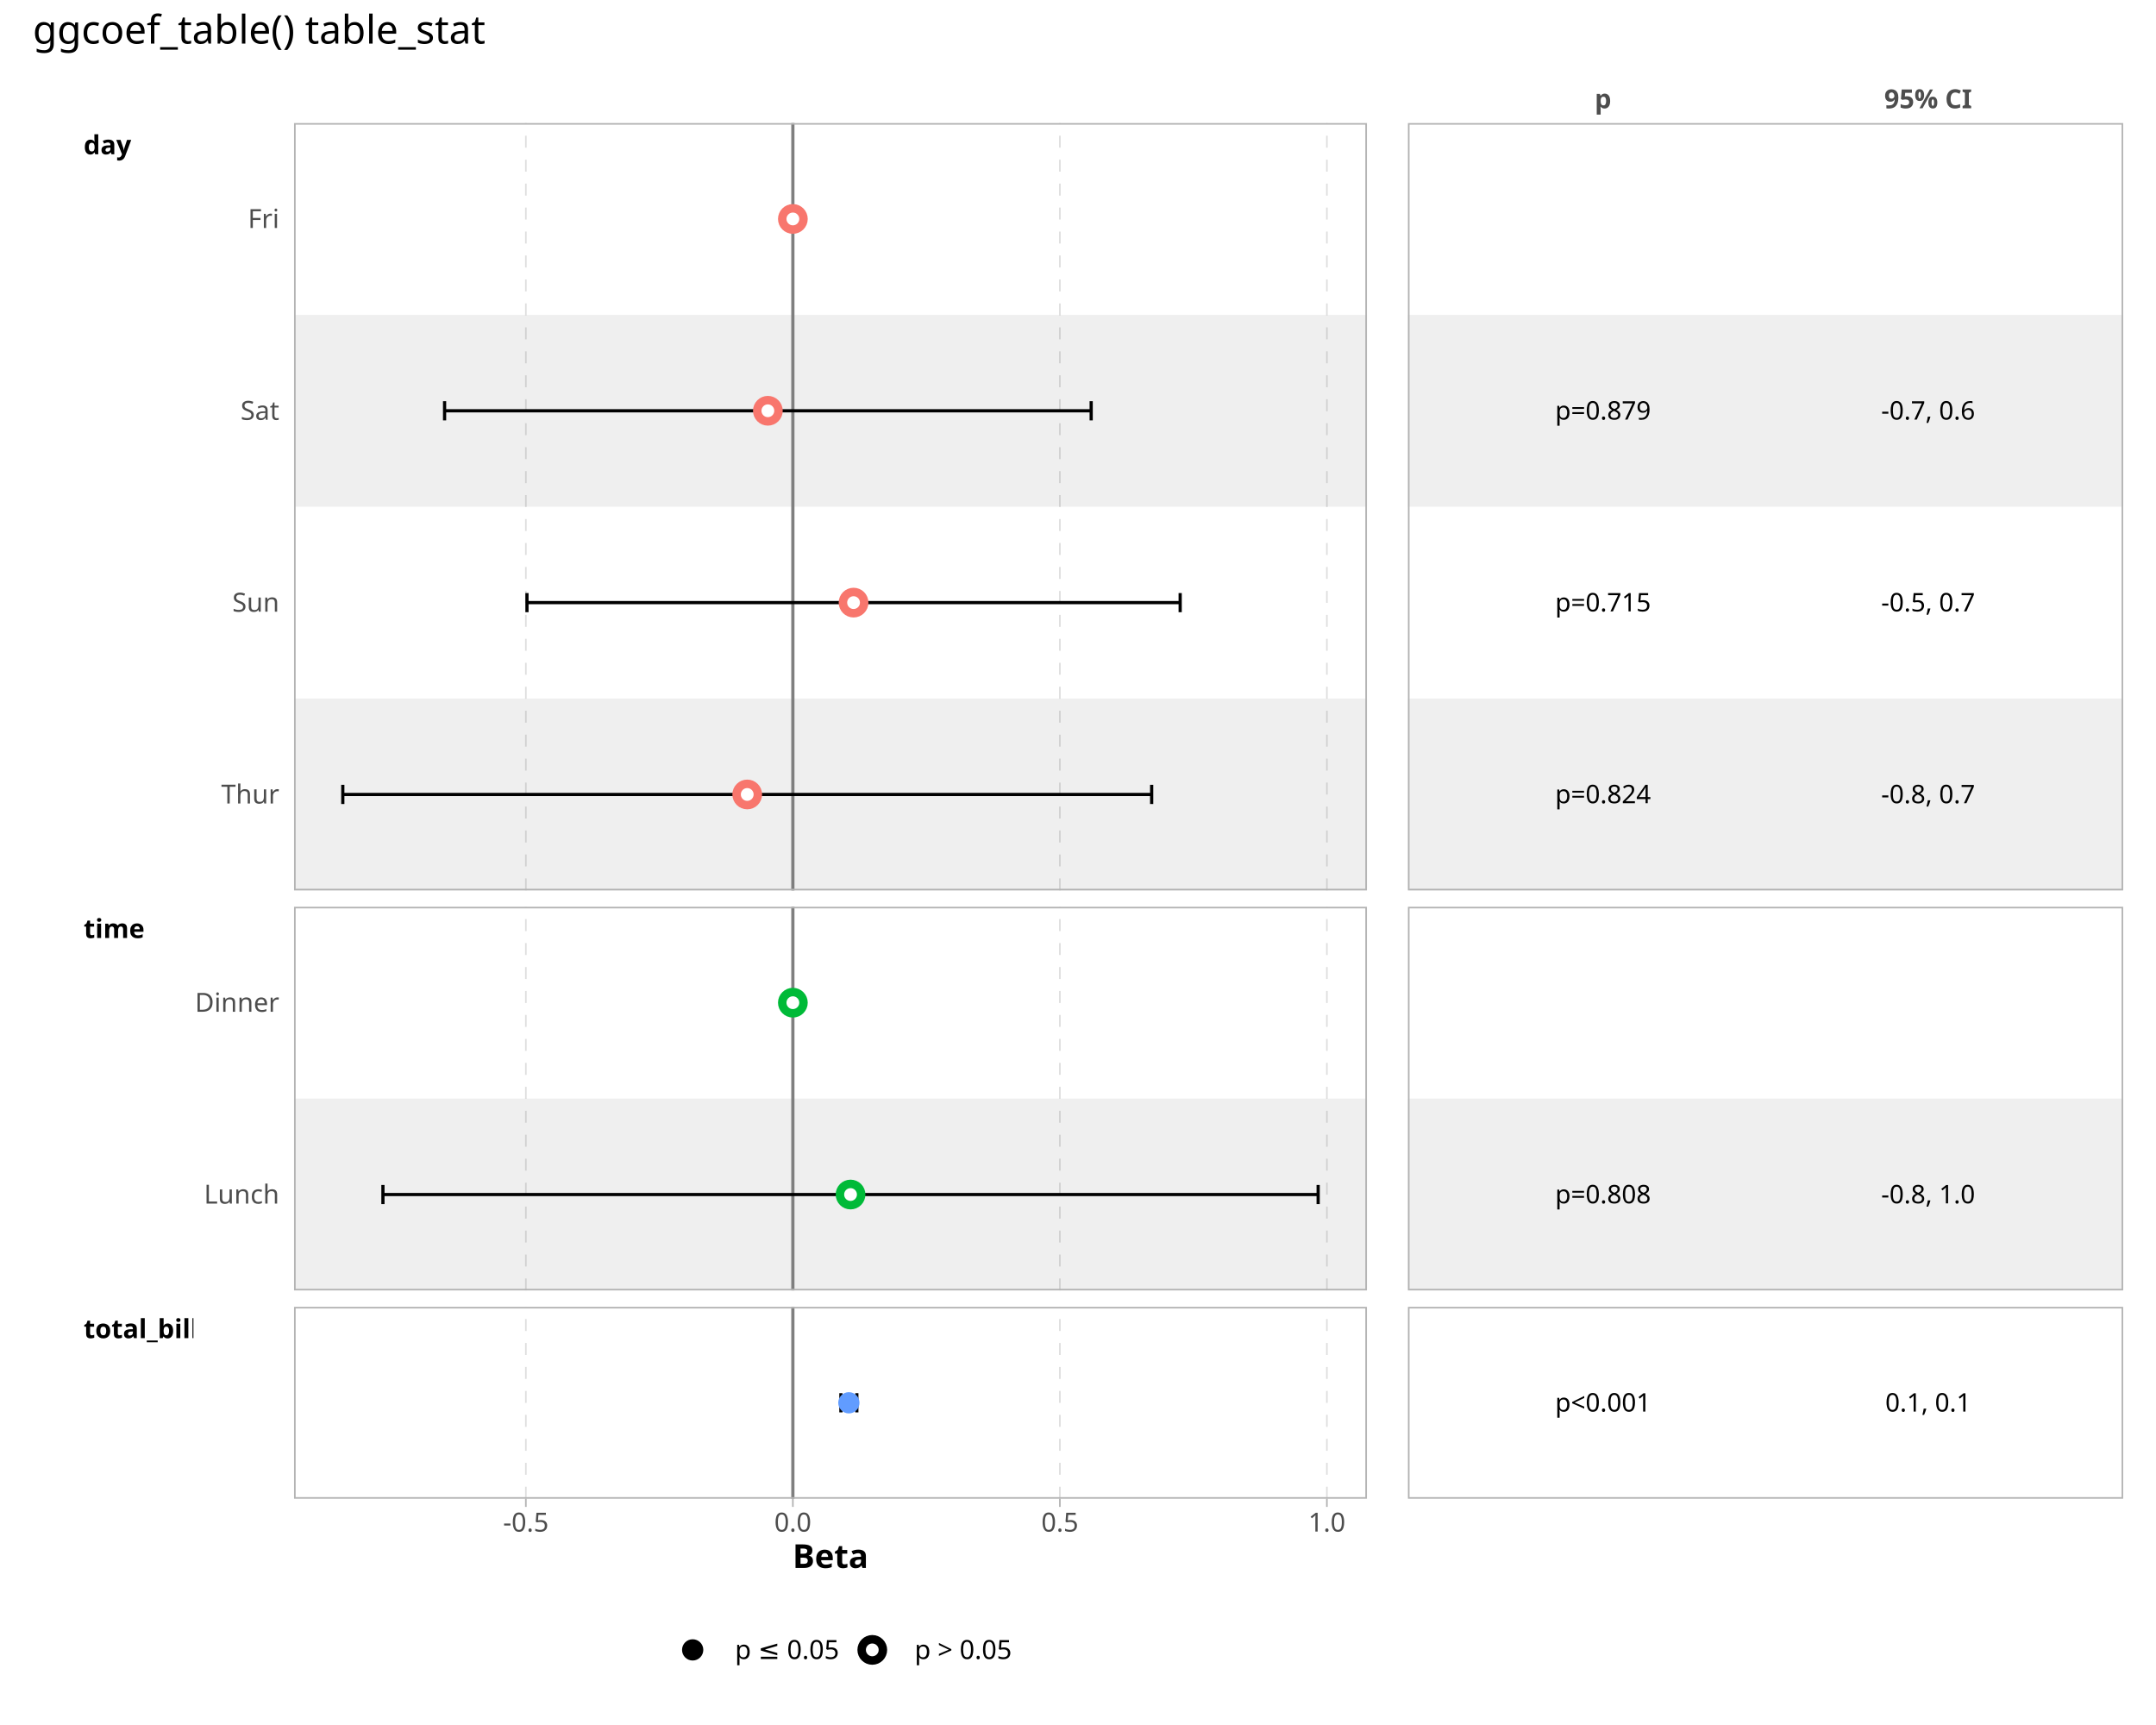
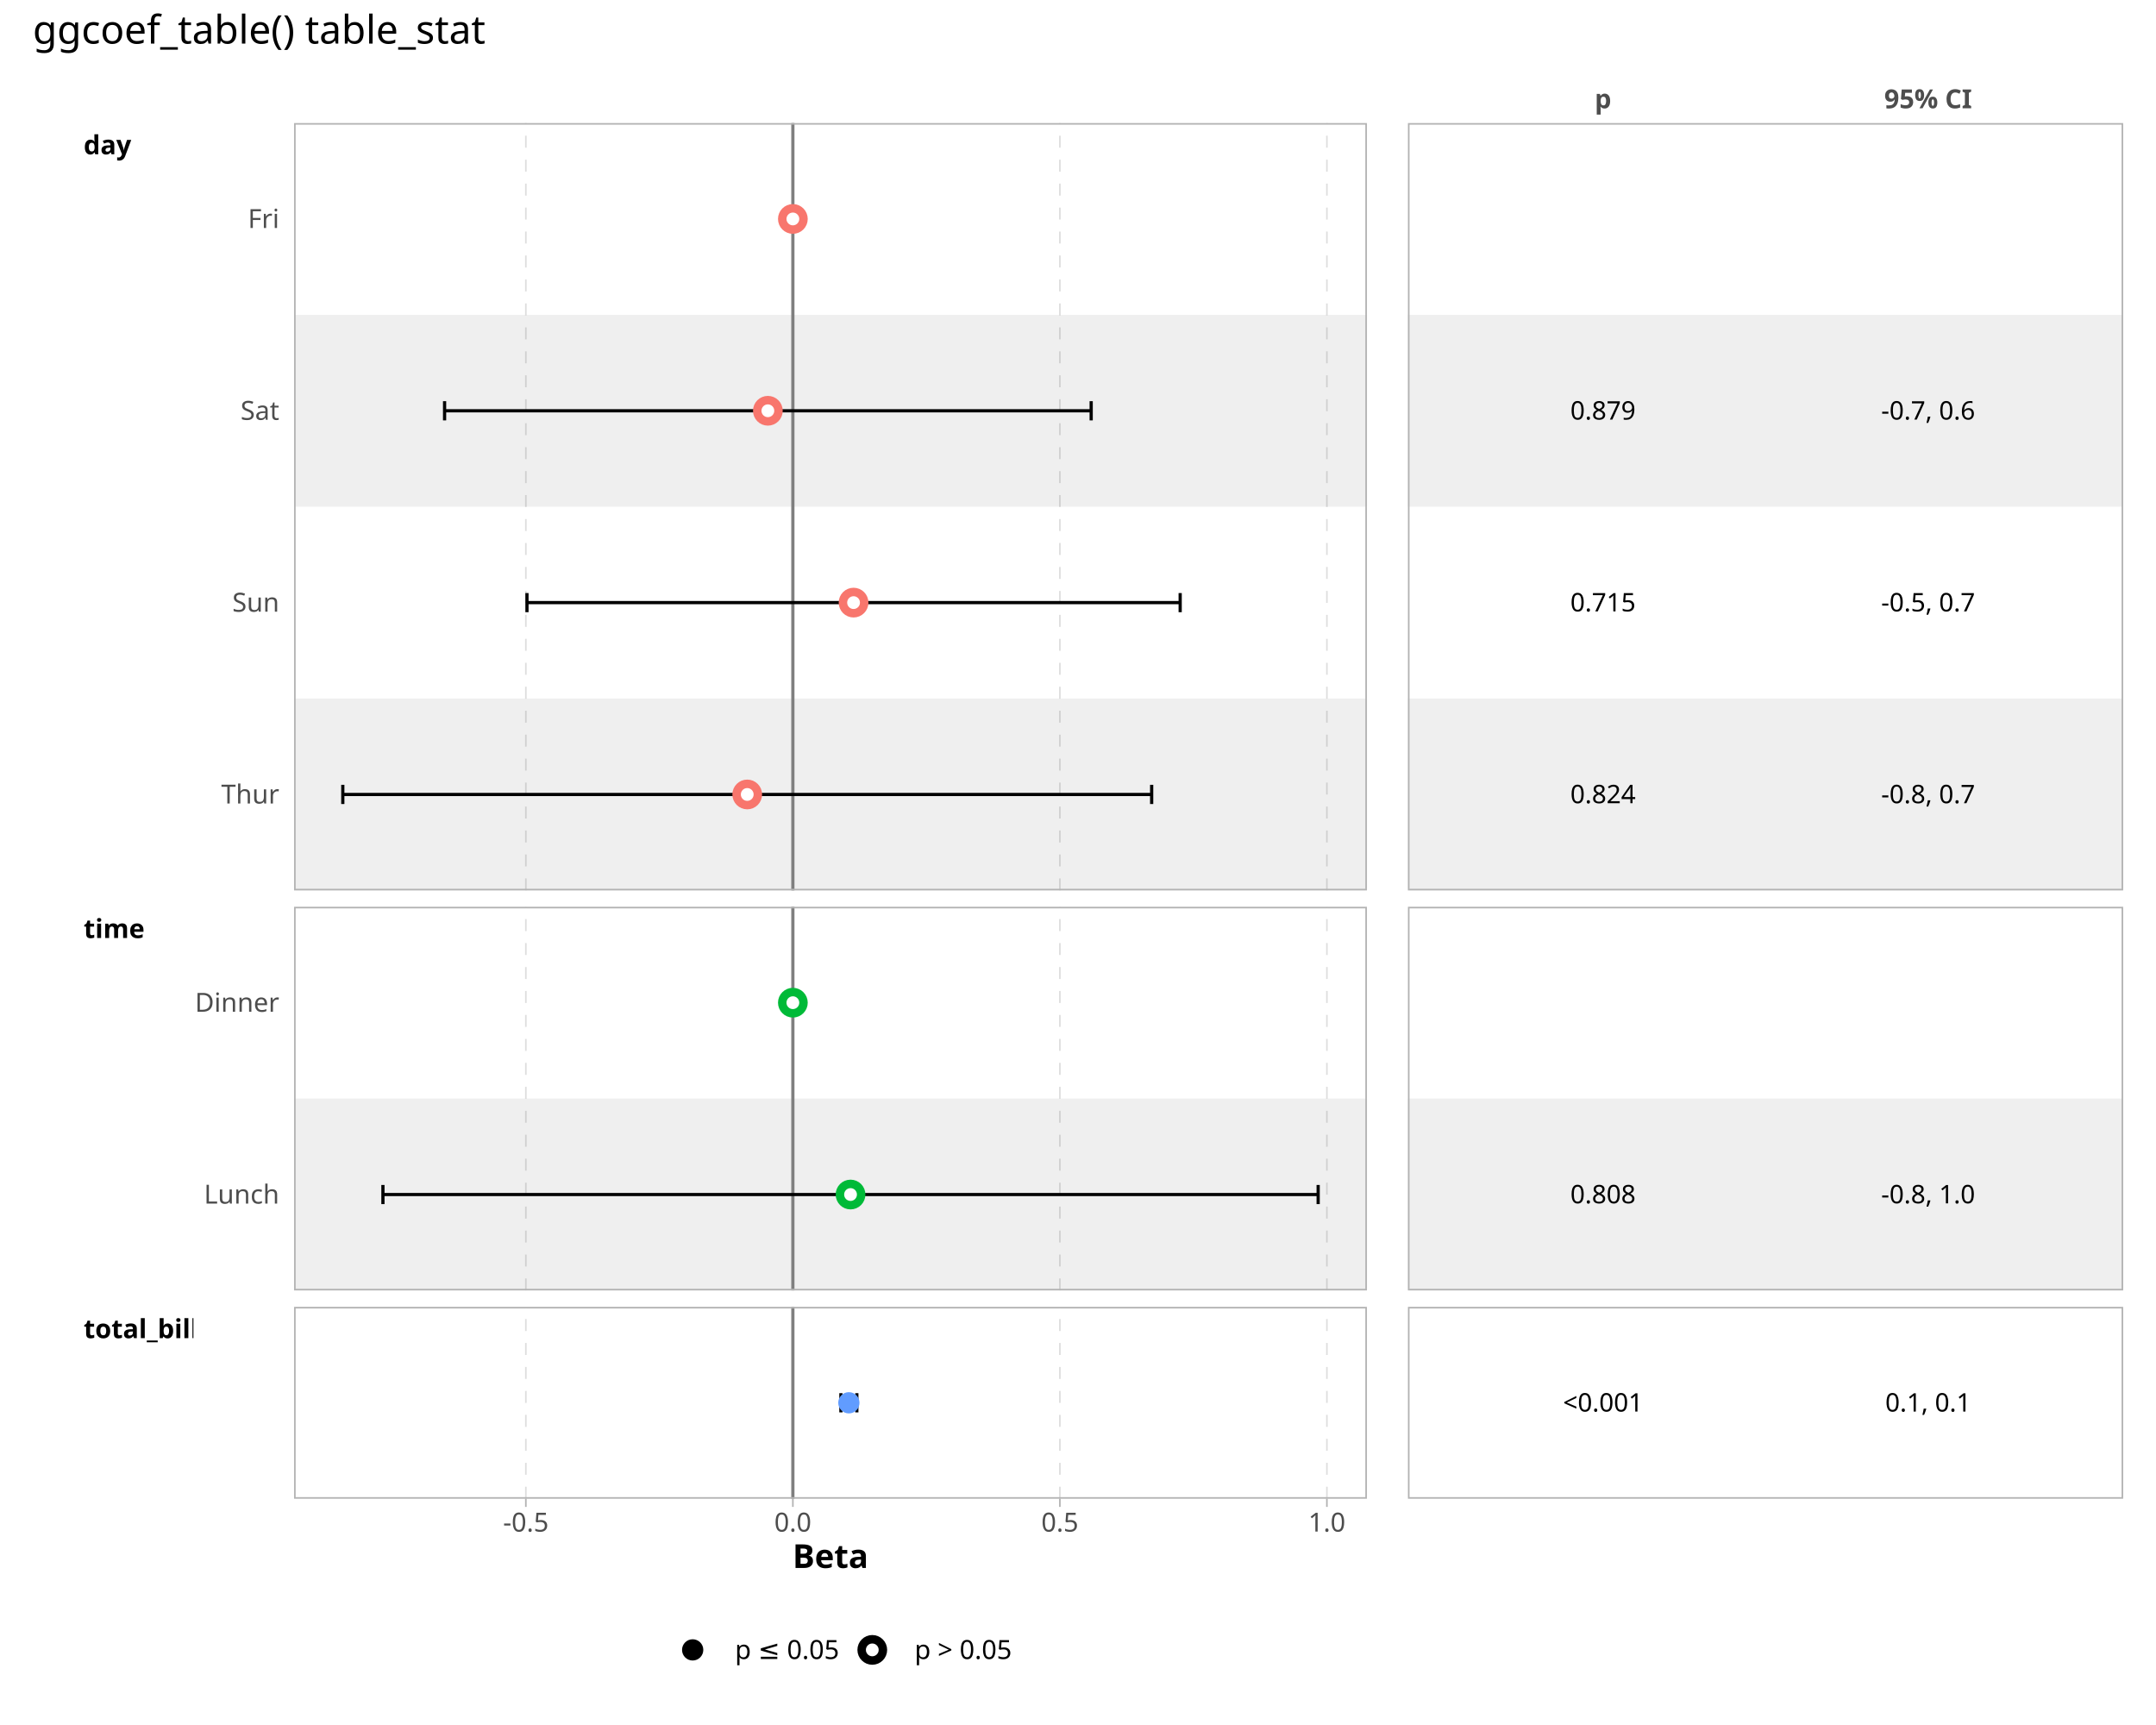
<svg xmlns="http://www.w3.org/2000/svg" class="svglite" data-engine-version="2.0" width="720.00pt" height="576.00pt" viewBox="0 0 720.00 576.00">
  <defs>
    <style type="text/css">
    .svglite line, .svglite polyline, .svglite polygon, .svglite path, .svglite rect, .svglite circle {
      fill: none;
      stroke: #000000;
      stroke-linecap: round;
      stroke-linejoin: round;
      stroke-miterlimit: 10.00;
    }
  </style>
  </defs>
  <rect width="100%" height="100%" style="stroke: none; fill: #FFFFFF;" />
  <defs>
    <clipPath id="cpMC4wMHw3MjAuMDB8MC4wMHw1NzYuMDA=">
      <rect x="0.00" y="0.00" width="720.00" height="576.00" />
    </clipPath>
  </defs>
  <g clip-path="url(#cpMC4wMHw3MjAuMDB8MC4wMHw1NzYuMDA=)">
    <rect x="0.00" y="0.00" width="720.00" height="576.00" style="stroke-width: 1.07; stroke: #FFFFFF; fill: #FFFFFF;" />
  </g>
  <defs>
    <clipPath id="cpNS40OHw0NjEuOTZ8MjIuNzh8NTcwLjUy">
      <rect x="5.48" y="22.78" width="456.48" height="547.74" />
    </clipPath>
  </defs>
  <g clip-path="url(#cpNS40OHw0NjEuOTZ8MjIuNzh8NTcwLjUy)">
    <rect x="5.48" y="22.78" width="456.48" height="547.74" style="stroke-width: 1.07; stroke: #FFFFFF; fill: #FFFFFF;" />
  </g>
  <g clip-path="url(#cpMC4wMHw3MjAuMDB8MC4wMHw1NzYuMDA=)">
</g>
  <defs>
    <clipPath id="cpOTguMjB8NDU2LjQ4fDQxLjA4fDI5Ny4zMQ==">
      <rect x="98.20" y="41.08" width="358.29" height="256.23" />
    </clipPath>
  </defs>
  <g clip-path="url(#cpOTguMjB8NDU2LjQ4fDQxLjA4fDI5Ny4zMQ==)">
    <rect x="98.20" y="41.08" width="358.29" height="256.23" style="stroke-width: 1.07; stroke: none; fill: #FFFFFF;" />
    <polyline points="175.61,297.31 175.61,41.08 " style="stroke-width: 0.53; stroke: #DEDEDE; stroke-dasharray: 4.00,4.00; stroke-linecap: butt;" />
    <polyline points="264.78,297.31 264.78,41.08 " style="stroke-width: 0.53; stroke: #DEDEDE; stroke-dasharray: 4.00,4.00; stroke-linecap: butt;" />
    <polyline points="353.95,297.31 353.95,41.08 " style="stroke-width: 0.53; stroke: #DEDEDE; stroke-dasharray: 4.00,4.00; stroke-linecap: butt;" />
    <polyline points="443.12,297.31 443.12,41.08 " style="stroke-width: 0.53; stroke: #DEDEDE; stroke-dasharray: 4.00,4.00; stroke-linecap: butt;" />
    <rect x="98.20" y="233.25" width="358.29" height="64.06" style="stroke-width: 1.07; stroke: none; stroke-linecap: butt; stroke-linejoin: miter; fill: #111111; fill-opacity: 0.067;" />
    <rect x="98.20" y="169.19" width="358.29" height="64.06" style="stroke-width: 1.07; stroke: none; stroke-linecap: butt; stroke-linejoin: miter;" />
    <rect x="98.20" y="105.13" width="358.29" height="64.06" style="stroke-width: 1.07; stroke: none; stroke-linecap: butt; stroke-linejoin: miter; fill: #111111; fill-opacity: 0.067;" />
    <rect x="98.20" y="41.08" width="358.29" height="64.06" style="stroke-width: 1.07; stroke: none; stroke-linecap: butt; stroke-linejoin: miter;" />
    <line x1="264.78" y1="297.31" x2="264.78" y2="41.08" style="stroke-width: 1.07; stroke: #7F7F7F; stroke-linecap: butt;" />
    <polyline points="364.40,140.37 364.40,133.96 " style="stroke-width: 1.07; stroke-linecap: butt;" />
    <polyline points="364.40,137.16 148.47,137.16 " style="stroke-width: 1.07; stroke-linecap: butt;" />
    <polyline points="148.47,140.37 148.47,133.96 " style="stroke-width: 1.07; stroke-linecap: butt;" />
    <polyline points="394.12,204.42 394.12,198.02 " style="stroke-width: 1.07; stroke-linecap: butt;" />
    <polyline points="394.12,201.22 175.98,201.22 " style="stroke-width: 1.07; stroke-linecap: butt;" />
    <polyline points="175.98,204.42 175.98,198.02 " style="stroke-width: 1.07; stroke-linecap: butt;" />
    <polyline points="384.60,268.48 384.60,262.07 " style="stroke-width: 1.07; stroke-linecap: butt;" />
    <polyline points="384.60,265.28 114.48,265.28 " style="stroke-width: 1.07; stroke-linecap: butt;" />
    <polyline points="114.48,268.48 114.48,262.07 " style="stroke-width: 1.07; stroke-linecap: butt;" />
    <circle cx="264.78" cy="73.11" r="3.55" style="stroke-width: 2.83; stroke: #F8766D; fill: #FFFFFF;" />
    <circle cx="256.43" cy="137.16" r="3.55" style="stroke-width: 2.83; stroke: #F8766D; fill: #FFFFFF;" />
    <circle cx="285.05" cy="201.22" r="3.55" style="stroke-width: 2.83; stroke: #F8766D; fill: #FFFFFF;" />
    <circle cx="249.54" cy="265.28" r="3.55" style="stroke-width: 2.83; stroke: #F8766D; fill: #FFFFFF;" />
    <rect x="98.20" y="41.08" width="358.29" height="256.23" style="stroke-width: 1.07; stroke: #B3B3B3;" />
  </g>
  <g clip-path="url(#cpMC4wMHw3MjAuMDB8MC4wMHw1NzYuMDA=)">
</g>
  <defs>
    <clipPath id="cpOTguMjB8NDU2LjQ4fDMwMi43OHw0MzAuOTA=">
      <rect x="98.20" y="302.78" width="358.29" height="128.11" />
    </clipPath>
  </defs>
  <g clip-path="url(#cpOTguMjB8NDU2LjQ4fDMwMi43OHw0MzAuOTA=)">
    <rect x="98.20" y="302.78" width="358.29" height="128.11" style="stroke-width: 1.07; stroke: none; fill: #FFFFFF;" />
    <polyline points="175.61,430.90 175.61,302.78 " style="stroke-width: 0.53; stroke: #DEDEDE; stroke-dasharray: 4.00,4.00; stroke-linecap: butt;" />
    <polyline points="264.78,430.90 264.78,302.78 " style="stroke-width: 0.53; stroke: #DEDEDE; stroke-dasharray: 4.00,4.00; stroke-linecap: butt;" />
    <polyline points="353.95,430.90 353.95,302.78 " style="stroke-width: 0.53; stroke: #DEDEDE; stroke-dasharray: 4.00,4.00; stroke-linecap: butt;" />
    <polyline points="443.12,430.90 443.12,302.78 " style="stroke-width: 0.53; stroke: #DEDEDE; stroke-dasharray: 4.00,4.00; stroke-linecap: butt;" />
    <rect x="98.20" y="366.84" width="358.29" height="64.06" style="stroke-width: 1.07; stroke: none; stroke-linecap: butt; stroke-linejoin: miter; fill: #111111; fill-opacity: 0.067;" />
    <rect x="98.20" y="302.78" width="358.29" height="64.06" style="stroke-width: 1.07; stroke: none; stroke-linecap: butt; stroke-linejoin: miter;" />
    <line x1="264.78" y1="430.90" x2="264.78" y2="302.78" style="stroke-width: 1.07; stroke: #7F7F7F; stroke-linecap: butt;" />
    <polyline points="440.20,402.07 440.20,395.67 " style="stroke-width: 1.07; stroke-linecap: butt;" />
    <polyline points="440.20,398.87 127.88,398.87 " style="stroke-width: 1.07; stroke-linecap: butt;" />
    <polyline points="127.88,402.07 127.88,395.67 " style="stroke-width: 1.07; stroke-linecap: butt;" />
    <circle cx="264.78" cy="334.81" r="3.55" style="stroke-width: 2.83; stroke: #00BA38; fill: #FFFFFF;" />
    <circle cx="284.04" cy="398.87" r="3.55" style="stroke-width: 2.83; stroke: #00BA38; fill: #FFFFFF;" />
    <rect x="98.20" y="302.78" width="358.29" height="128.11" style="stroke-width: 1.07; stroke: #B3B3B3;" />
  </g>
  <g clip-path="url(#cpMC4wMHw3MjAuMDB8MC4wMHw1NzYuMDA=)">
</g>
  <defs>
    <clipPath id="cpOTguMjB8NDU2LjQ4fDQzNi4zOHw1MDAuNDQ=">
      <rect x="98.20" y="436.38" width="358.29" height="64.06" />
    </clipPath>
  </defs>
  <g clip-path="url(#cpOTguMjB8NDU2LjQ4fDQzNi4zOHw1MDAuNDQ=)">
    <rect x="98.20" y="436.38" width="358.29" height="64.06" style="stroke-width: 1.07; stroke: none; fill: #FFFFFF;" />
    <polyline points="175.61,500.44 175.61,436.38 " style="stroke-width: 0.53; stroke: #DEDEDE; stroke-dasharray: 4.00,4.00; stroke-linecap: butt;" />
    <polyline points="264.78,500.44 264.78,436.38 " style="stroke-width: 0.53; stroke: #DEDEDE; stroke-dasharray: 4.00,4.00; stroke-linecap: butt;" />
    <polyline points="353.95,500.44 353.95,436.38 " style="stroke-width: 0.53; stroke: #DEDEDE; stroke-dasharray: 4.00,4.00; stroke-linecap: butt;" />
    <polyline points="443.12,500.44 443.12,436.38 " style="stroke-width: 0.53; stroke: #DEDEDE; stroke-dasharray: 4.00,4.00; stroke-linecap: butt;" />
    <rect x="98.20" y="436.38" width="358.29" height="64.06" style="stroke-width: 1.07; stroke: none; stroke-linecap: butt; stroke-linejoin: miter;" />
    <line x1="264.78" y1="500.44" x2="264.78" y2="436.38" style="stroke-width: 1.07; stroke: #7F7F7F; stroke-linecap: butt;" />
    <polyline points="286.14,471.61 286.14,465.20 " style="stroke-width: 1.07; stroke-linecap: butt;" />
    <polyline points="286.14,468.41 280.82,468.41 " style="stroke-width: 1.07; stroke-linecap: butt;" />
    <polyline points="280.82,471.61 280.82,465.20 " style="stroke-width: 1.07; stroke-linecap: butt;" />
    <circle cx="283.48" cy="468.41" r="3.55" style="stroke-width: 2.83; stroke: none; fill: #619CFF;" />
    <rect x="98.20" y="436.38" width="358.29" height="64.06" style="stroke-width: 1.07; stroke: #B3B3B3;" />
  </g>
  <g clip-path="url(#cpMC4wMHw3MjAuMDB8MC4wMHw1NzYuMDA=)">
</g>
  <defs>
    <clipPath id="cpMjMuNTV8NjQuNjB8NDEuMDh8Mjk3LjMx">
      <rect x="23.55" y="41.08" width="41.05" height="256.23" />
    </clipPath>
  </defs>
  <g clip-path="url(#cpMjMuNTV8NjQuNjB8NDEuMDh8Mjk3LjMx)">
    <text x="27.94" y="51.52" style="font-size: 8.80px; font-weight: bold; font-family: sans;" textLength="14.19px" lengthAdjust="spacingAndGlyphs">day</text>
  </g>
  <g clip-path="url(#cpMC4wMHw3MjAuMDB8MC4wMHw1NzYuMDA=)">
</g>
  <defs>
    <clipPath id="cpMjMuNTV8NjQuNjB8MzAyLjc4fDQzMC45MA==">
      <rect x="23.55" y="302.78" width="41.05" height="128.11" />
    </clipPath>
  </defs>
  <g clip-path="url(#cpMjMuNTV8NjQuNjB8MzAyLjc4fDQzMC45MA==)">
    <text x="27.94" y="313.22" style="font-size: 8.80px; font-weight: bold; font-family: sans;" textLength="16.63px" lengthAdjust="spacingAndGlyphs">time</text>
  </g>
  <g clip-path="url(#cpMC4wMHw3MjAuMDB8MC4wMHw1NzYuMDA=)">
</g>
  <defs>
    <clipPath id="cpMjMuNTV8NjQuNjB8NDM2LjM4fDUwMC40NA==">
      <rect x="23.55" y="436.38" width="41.05" height="64.06" />
    </clipPath>
  </defs>
  <g clip-path="url(#cpMjMuNTV8NjQuNjB8NDM2LjM4fDUwMC40NA==)">
    <text x="27.94" y="446.82" style="font-size: 8.80px; font-weight: bold; font-family: sans;" textLength="32.28px" lengthAdjust="spacingAndGlyphs">total_bill</text>
  </g>
  <g clip-path="url(#cpMC4wMHw3MjAuMDB8MC4wMHw1NzYuMDA=)">
    <polyline points="175.61,503.17 175.61,500.44 " style="stroke-width: 0.53; stroke: #B3B3B3; stroke-linecap: butt;" />
    <polyline points="264.78,503.17 264.78,500.44 " style="stroke-width: 0.53; stroke: #B3B3B3; stroke-linecap: butt;" />
    <polyline points="353.95,503.17 353.95,500.44 " style="stroke-width: 0.53; stroke: #B3B3B3; stroke-linecap: butt;" />
    <polyline points="443.12,503.17 443.12,500.44 " style="stroke-width: 0.53; stroke: #B3B3B3; stroke-linecap: butt;" />
    <text x="175.61" y="511.42" text-anchor="middle" style="font-size: 8.80px; fill: #4D4D4D; font-family: sans;" textLength="15.16px" lengthAdjust="spacingAndGlyphs">-0.5</text>
    <text x="264.78" y="511.42" text-anchor="middle" style="font-size: 8.80px; fill: #4D4D4D; font-family: sans;" textLength="12.23px" lengthAdjust="spacingAndGlyphs">0.0</text>
    <text x="353.95" y="511.42" text-anchor="middle" style="font-size: 8.80px; fill: #4D4D4D; font-family: sans;" textLength="12.23px" lengthAdjust="spacingAndGlyphs">0.5</text>
    <text x="443.12" y="511.42" text-anchor="middle" style="font-size: 8.80px; fill: #4D4D4D; font-family: sans;" textLength="12.23px" lengthAdjust="spacingAndGlyphs">1.0</text>
    <text x="93.27" y="268.30" text-anchor="end" style="font-size: 8.80px; fill: #4D4D4D; font-family: sans;" textLength="18.09px" lengthAdjust="spacingAndGlyphs">Thur</text>
    <text x="93.27" y="204.25" text-anchor="end" style="font-size: 8.80px; fill: #4D4D4D; font-family: sans;" textLength="15.66px" lengthAdjust="spacingAndGlyphs">Sun</text>
    <text x="93.27" y="140.19" text-anchor="end" style="font-size: 8.80px; fill: #4D4D4D; font-family: sans;" textLength="13.21px" lengthAdjust="spacingAndGlyphs">Sat</text>
    <text x="93.27" y="76.13" text-anchor="end" style="font-size: 8.80px; fill: #4D4D4D; font-family: sans;" textLength="10.26px" lengthAdjust="spacingAndGlyphs">Fri</text>
    <text x="93.27" y="401.90" text-anchor="end" style="font-size: 8.80px; fill: #4D4D4D; font-family: sans;" textLength="23.98px" lengthAdjust="spacingAndGlyphs">Lunch</text>
    <text x="93.27" y="337.84" text-anchor="end" style="font-size: 8.80px; fill: #4D4D4D; font-family: sans;" textLength="25.92px" lengthAdjust="spacingAndGlyphs">Dinner</text>
    <text x="277.34" y="523.56" text-anchor="middle" style="font-size: 11.00px; font-weight: bold; font-family: sans;" textLength="22.63px" lengthAdjust="spacingAndGlyphs">Beta</text>
    <rect x="211.72" y="536.80" width="131.23" height="28.24" style="stroke-width: 1.07; stroke: none; fill: #FFFFFF;" />
    <rect x="222.68" y="542.28" width="17.28" height="17.28" style="stroke-width: 1.07; stroke: none; fill: #FFFFFF;" />
    <circle cx="231.32" cy="550.92" r="3.55" style="stroke-width: 2.83; stroke: none; fill: #000000;" />
    <rect x="282.66" y="542.28" width="17.28" height="17.28" style="stroke-width: 1.07; stroke: none; fill: #FFFFFF;" />
    <circle cx="291.30" cy="550.92" r="3.55" style="stroke-width: 2.83; fill: #FFFFFF;" />
    <text x="245.44" y="553.95" style="font-size: 8.80px; font-family: sans;" textLength="31.74px" lengthAdjust="spacingAndGlyphs">p ≤ 0.05</text>
    <text x="305.42" y="553.95" style="font-size: 8.80px; font-family: sans;" textLength="32.05px" lengthAdjust="spacingAndGlyphs">p &gt; 0.05</text>
  </g>
  <defs>
    <clipPath id="cpNDYxLjk2fDcxNC41MnwyMi43OHw1NzAuNTI=">
      <rect x="461.96" y="22.78" width="252.56" height="547.74" />
    </clipPath>
  </defs>
  <g clip-path="url(#cpNDYxLjk2fDcxNC41MnwyMi43OHw1NzAuNTI=)">
    <rect x="461.96" y="22.78" width="252.56" height="547.74" style="stroke-width: 1.07; stroke: #FFFFFF; fill: #FFFFFF;" />
  </g>
  <g clip-path="url(#cpMC4wMHw3MjAuMDB8MC4wMHw1NzYuMDA=)">
</g>
  <defs>
    <clipPath id="cpNDcwLjE4fDcwOS4wNHw0MS4wOHwyOTcuMzE=">
      <rect x="470.18" y="41.08" width="238.86" height="256.23" />
    </clipPath>
  </defs>
  <g clip-path="url(#cpNDcwLjE4fDcwOS4wNHw0MS4wOHwyOTcuMzE=)">
    <rect x="470.18" y="41.08" width="238.86" height="256.23" style="stroke-width: 1.07; stroke: none; fill: #FFFFFF;" />
    <text x="643.90" y="76.04" text-anchor="middle" style="font-size: 8.54px; font-family: sans;" textLength="2.37px" lengthAdjust="spacingAndGlyphs"> </text>
-     <text x="535.33" y="140.10" text-anchor="middle" style="font-size: 8.54px; font-family: sans;" textLength="31.10px" lengthAdjust="spacingAndGlyphs">p=0.879</text>
+     <text x="535.33" y="140.10" text-anchor="middle" style="font-size: 8.54px; font-family: sans;" textLength="21.36px" lengthAdjust="spacingAndGlyphs">0.879</text>
    <text x="643.90" y="140.10" text-anchor="middle" style="font-size: 8.54px; font-family: sans;" textLength="31.32px" lengthAdjust="spacingAndGlyphs">-0.7, 0.6</text>
-     <text x="535.33" y="204.16" text-anchor="middle" style="font-size: 8.54px; font-family: sans;" textLength="31.10px" lengthAdjust="spacingAndGlyphs">p=0.715</text>
+     <text x="535.33" y="204.16" text-anchor="middle" style="font-size: 8.54px; font-family: sans;" textLength="21.36px" lengthAdjust="spacingAndGlyphs">0.715</text>
    <text x="643.90" y="204.16" text-anchor="middle" style="font-size: 8.54px; font-family: sans;" textLength="31.32px" lengthAdjust="spacingAndGlyphs">-0.5, 0.7</text>
-     <text x="535.33" y="268.21" text-anchor="middle" style="font-size: 8.54px; font-family: sans;" textLength="31.10px" lengthAdjust="spacingAndGlyphs">p=0.824</text>
+     <text x="535.33" y="268.21" text-anchor="middle" style="font-size: 8.54px; font-family: sans;" textLength="21.36px" lengthAdjust="spacingAndGlyphs">0.824</text>
    <text x="643.90" y="268.21" text-anchor="middle" style="font-size: 8.54px; font-family: sans;" textLength="31.32px" lengthAdjust="spacingAndGlyphs">-0.8, 0.7</text>
    <rect x="470.18" y="233.25" width="238.86" height="64.06" style="stroke-width: 1.07; stroke: none; stroke-linecap: butt; stroke-linejoin: miter; fill: #111111; fill-opacity: 0.067;" />
    <rect x="470.18" y="169.19" width="238.86" height="64.06" style="stroke-width: 1.07; stroke: none; stroke-linecap: butt; stroke-linejoin: miter;" />
    <rect x="470.18" y="105.13" width="238.86" height="64.06" style="stroke-width: 1.07; stroke: none; stroke-linecap: butt; stroke-linejoin: miter; fill: #111111; fill-opacity: 0.067;" />
    <rect x="470.18" y="41.08" width="238.86" height="64.06" style="stroke-width: 1.07; stroke: none; stroke-linecap: butt; stroke-linejoin: miter;" />
    <rect x="470.18" y="41.08" width="238.86" height="256.23" style="stroke-width: 1.07; stroke: #B3B3B3;" />
  </g>
  <g clip-path="url(#cpMC4wMHw3MjAuMDB8MC4wMHw1NzYuMDA=)">
</g>
  <defs>
    <clipPath id="cpNDcwLjE4fDcwOS4wNHwzMDIuNzh8NDMwLjkw">
      <rect x="470.18" y="302.78" width="238.86" height="128.11" />
    </clipPath>
  </defs>
  <g clip-path="url(#cpNDcwLjE4fDcwOS4wNHwzMDIuNzh8NDMwLjkw)">
    <rect x="470.18" y="302.78" width="238.86" height="128.11" style="stroke-width: 1.07; stroke: none; fill: #FFFFFF;" />
    <text x="643.90" y="337.75" text-anchor="middle" style="font-size: 8.54px; font-family: sans;" textLength="2.37px" lengthAdjust="spacingAndGlyphs"> </text>
-     <text x="535.33" y="401.81" text-anchor="middle" style="font-size: 8.54px; font-family: sans;" textLength="31.10px" lengthAdjust="spacingAndGlyphs">p=0.808</text>
+     <text x="535.33" y="401.81" text-anchor="middle" style="font-size: 8.54px; font-family: sans;" textLength="21.36px" lengthAdjust="spacingAndGlyphs">0.808</text>
    <text x="643.90" y="401.81" text-anchor="middle" style="font-size: 8.54px; font-family: sans;" textLength="31.32px" lengthAdjust="spacingAndGlyphs">-0.8, 1.0</text>
    <rect x="470.18" y="366.84" width="238.86" height="64.06" style="stroke-width: 1.07; stroke: none; stroke-linecap: butt; stroke-linejoin: miter; fill: #111111; fill-opacity: 0.067;" />
    <rect x="470.18" y="302.78" width="238.86" height="64.06" style="stroke-width: 1.07; stroke: none; stroke-linecap: butt; stroke-linejoin: miter;" />
    <rect x="470.18" y="302.78" width="238.86" height="128.11" style="stroke-width: 1.07; stroke: #B3B3B3;" />
  </g>
  <g clip-path="url(#cpMC4wMHw3MjAuMDB8MC4wMHw1NzYuMDA=)">
</g>
  <defs>
    <clipPath id="cpNDcwLjE4fDcwOS4wNHw0MzYuMzh8NTAwLjQ0">
      <rect x="470.18" y="436.38" width="238.86" height="64.06" />
    </clipPath>
  </defs>
  <g clip-path="url(#cpNDcwLjE4fDcwOS4wNHw0MzYuMzh8NTAwLjQ0)">
    <rect x="470.18" y="436.38" width="238.86" height="64.06" style="stroke-width: 1.07; stroke: none; fill: #FFFFFF;" />
-     <text x="535.33" y="471.34" text-anchor="middle" style="font-size: 8.54px; font-family: sans;" textLength="31.10px" lengthAdjust="spacingAndGlyphs">p&lt;0.001</text>
+     <text x="535.33" y="471.34" text-anchor="middle" style="font-size: 8.54px; font-family: sans;" textLength="26.35px" lengthAdjust="spacingAndGlyphs">&lt;0.001</text>
    <text x="643.90" y="471.34" text-anchor="middle" style="font-size: 8.54px; font-family: sans;" textLength="28.48px" lengthAdjust="spacingAndGlyphs">0.1, 0.1</text>
    <rect x="470.18" y="436.38" width="238.86" height="64.06" style="stroke-width: 1.07; stroke: none; stroke-linecap: butt; stroke-linejoin: miter;" />
    <rect x="470.18" y="436.38" width="238.86" height="64.06" style="stroke-width: 1.07; stroke: #B3B3B3;" />
  </g>
  <g clip-path="url(#cpMC4wMHw3MjAuMDB8MC4wMHw1NzYuMDA=)">
</g>
  <defs>
    <clipPath id="cpNDcwLjE4fDQ3MC4xOHw0MS4wOHwyOTcuMzE=">
      <rect x="470.18" y="41.08" width="0.00" height="256.23" />
    </clipPath>
  </defs>
  <g clip-path="url(#cpNDcwLjE4fDQ3MC4xOHw0MS4wOHwyOTcuMzE=)">
</g>
  <g clip-path="url(#cpMC4wMHw3MjAuMDB8MC4wMHw1NzYuMDA=)">
</g>
  <defs>
    <clipPath id="cpNDcwLjE4fDQ3MC4xOHwzMDIuNzh8NDMwLjkw">
      <rect x="470.18" y="302.78" width="0.00" height="128.11" />
    </clipPath>
  </defs>
  <g clip-path="url(#cpNDcwLjE4fDQ3MC4xOHwzMDIuNzh8NDMwLjkw)">
</g>
  <g clip-path="url(#cpMC4wMHw3MjAuMDB8MC4wMHw1NzYuMDA=)">
</g>
  <defs>
    <clipPath id="cpNDcwLjE4fDQ3MC4xOHw0MzYuMzh8NTAwLjQ0">
      <rect x="470.18" y="436.38" width="0.00" height="64.06" />
    </clipPath>
  </defs>
  <g clip-path="url(#cpNDcwLjE4fDQ3MC4xOHw0MzYuMzh8NTAwLjQ0)">
</g>
  <g clip-path="url(#cpMC4wMHw3MjAuMDB8MC4wMHw1NzYuMDA=)">
    <text x="535.33" y="36.15" text-anchor="middle" style="font-size: 8.80px; font-weight: bold; fill: #4D4D4D; font-family: sans;" textLength="4.89px" lengthAdjust="spacingAndGlyphs">p</text>
    <text x="643.90" y="36.15" text-anchor="middle" style="font-size: 8.80px; font-weight: bold; fill: #4D4D4D; font-family: sans;" textLength="28.86px" lengthAdjust="spacingAndGlyphs">95% CI</text>
    <text x="10.96" y="14.56" style="font-size: 13.20px; font-family: sans;" textLength="145.31px" lengthAdjust="spacingAndGlyphs">ggcoef_table() table_stat</text>
  </g>
</svg>
